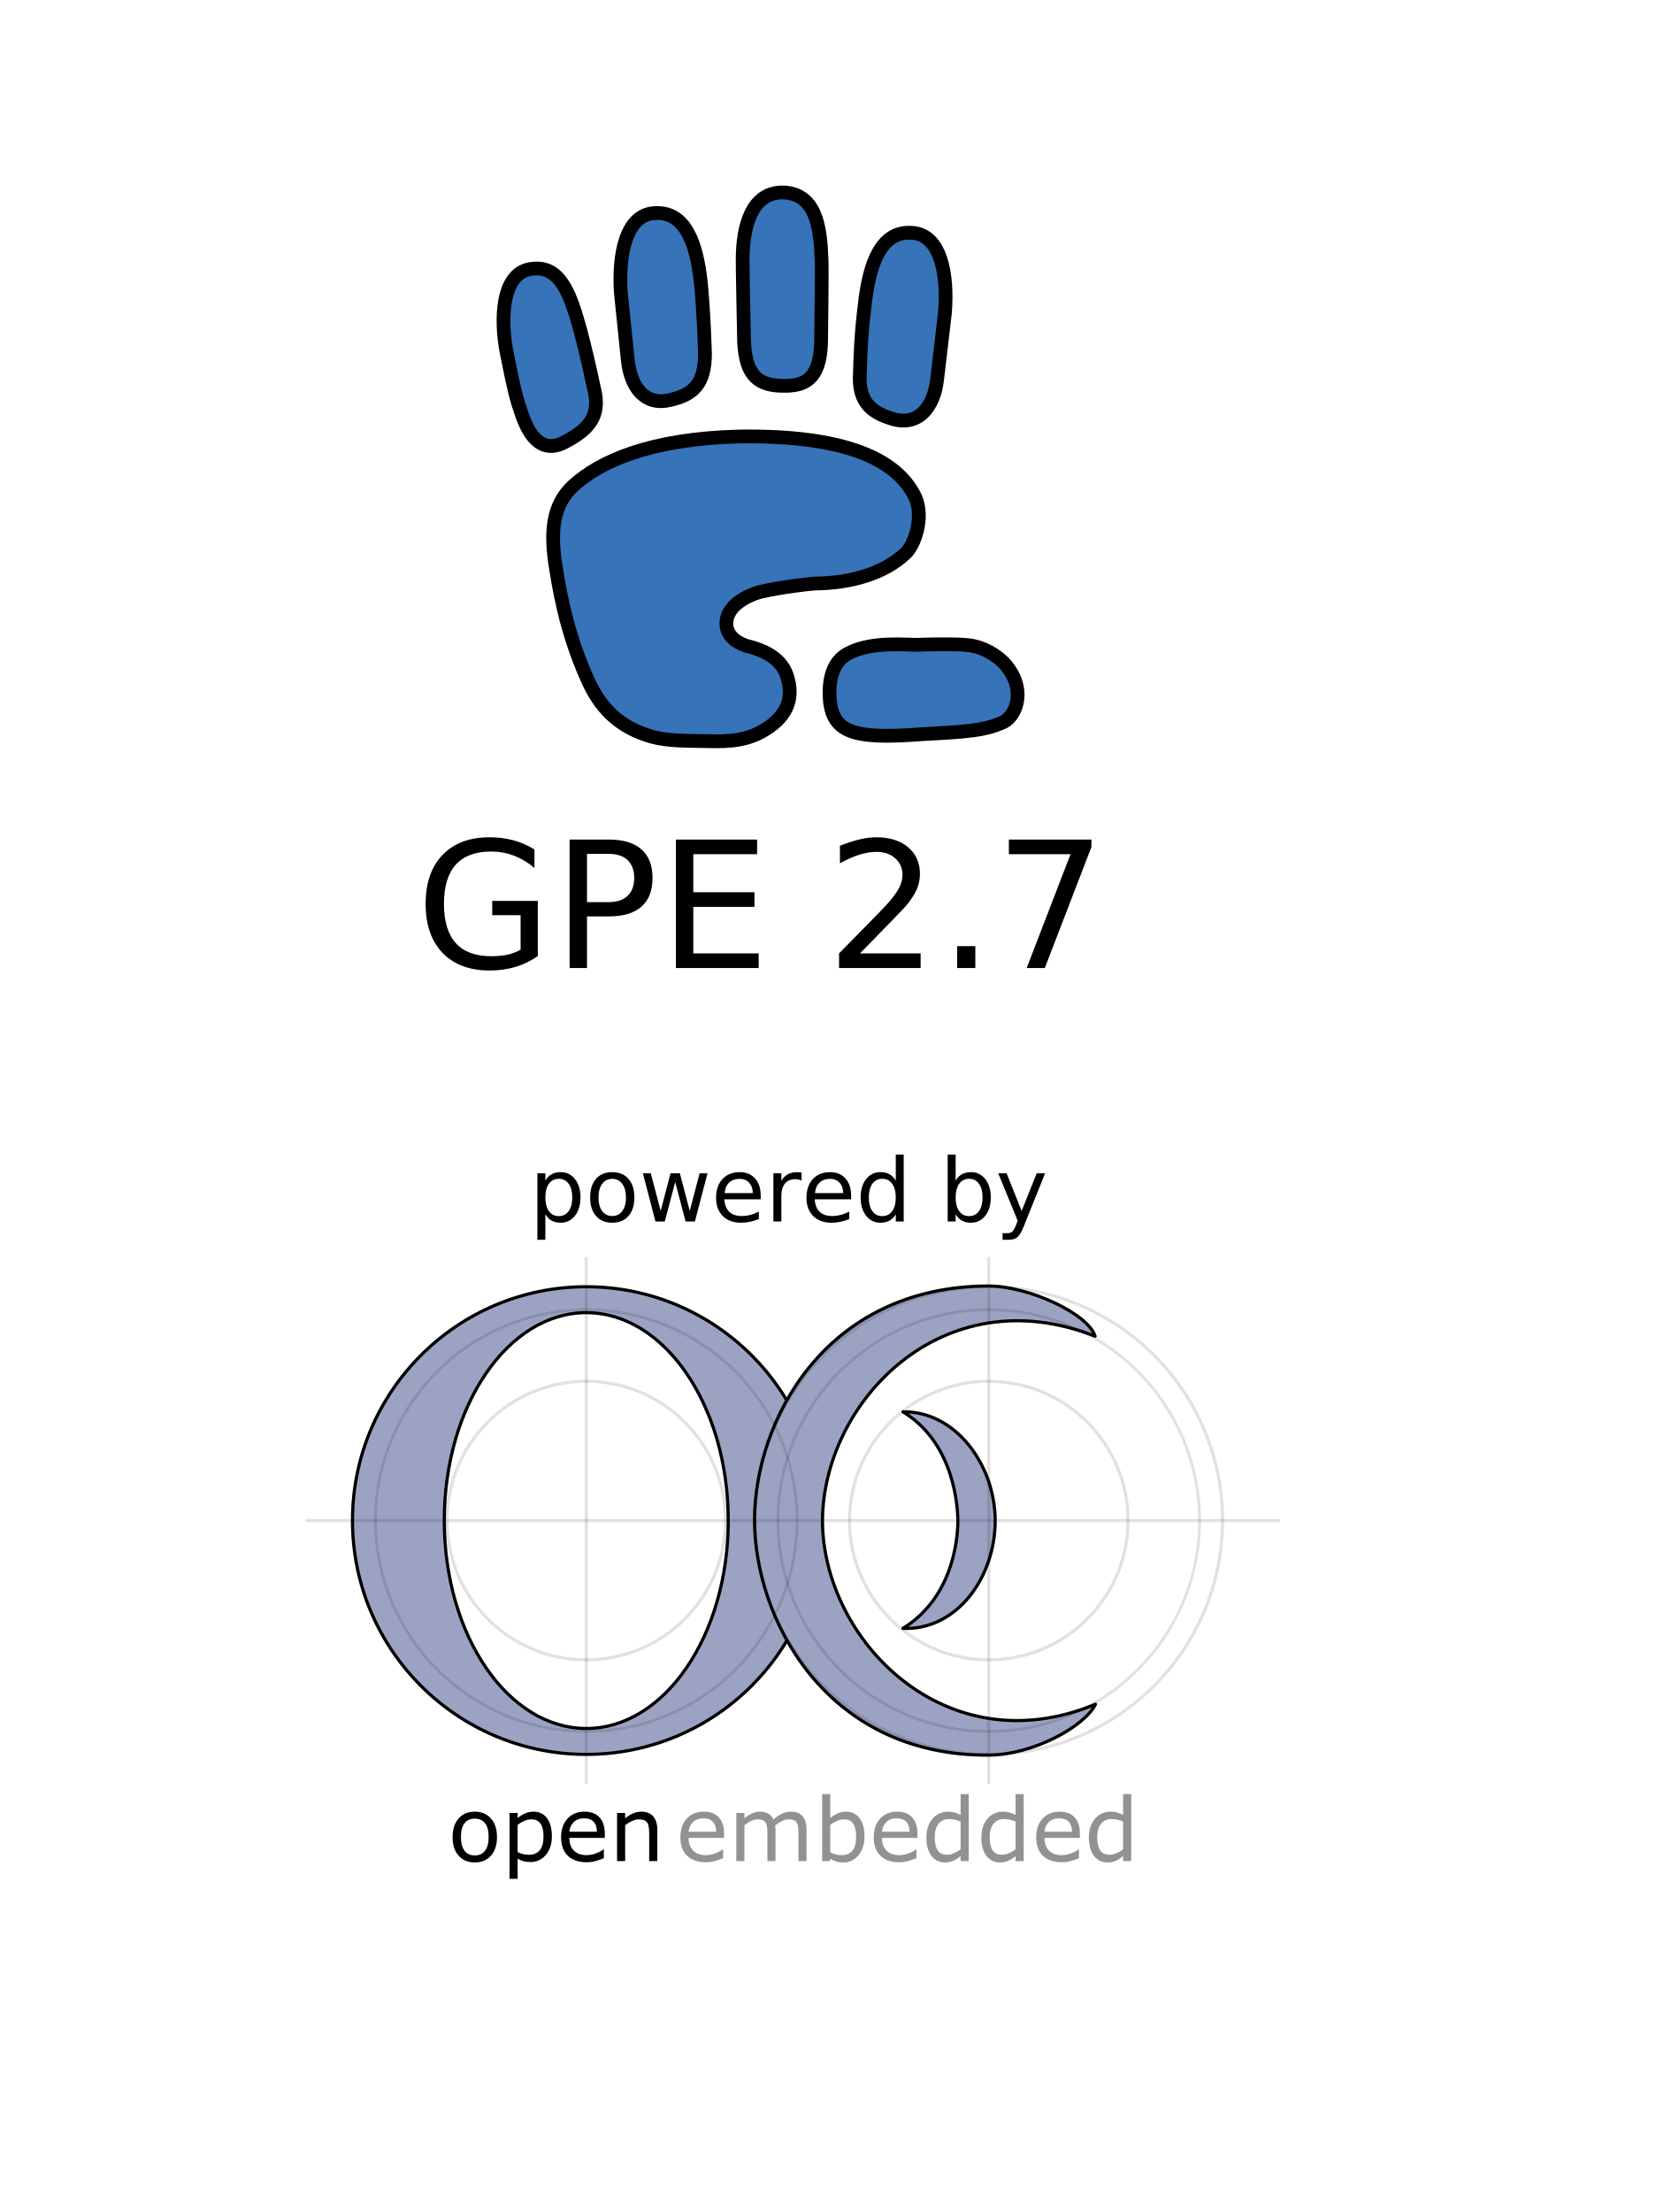
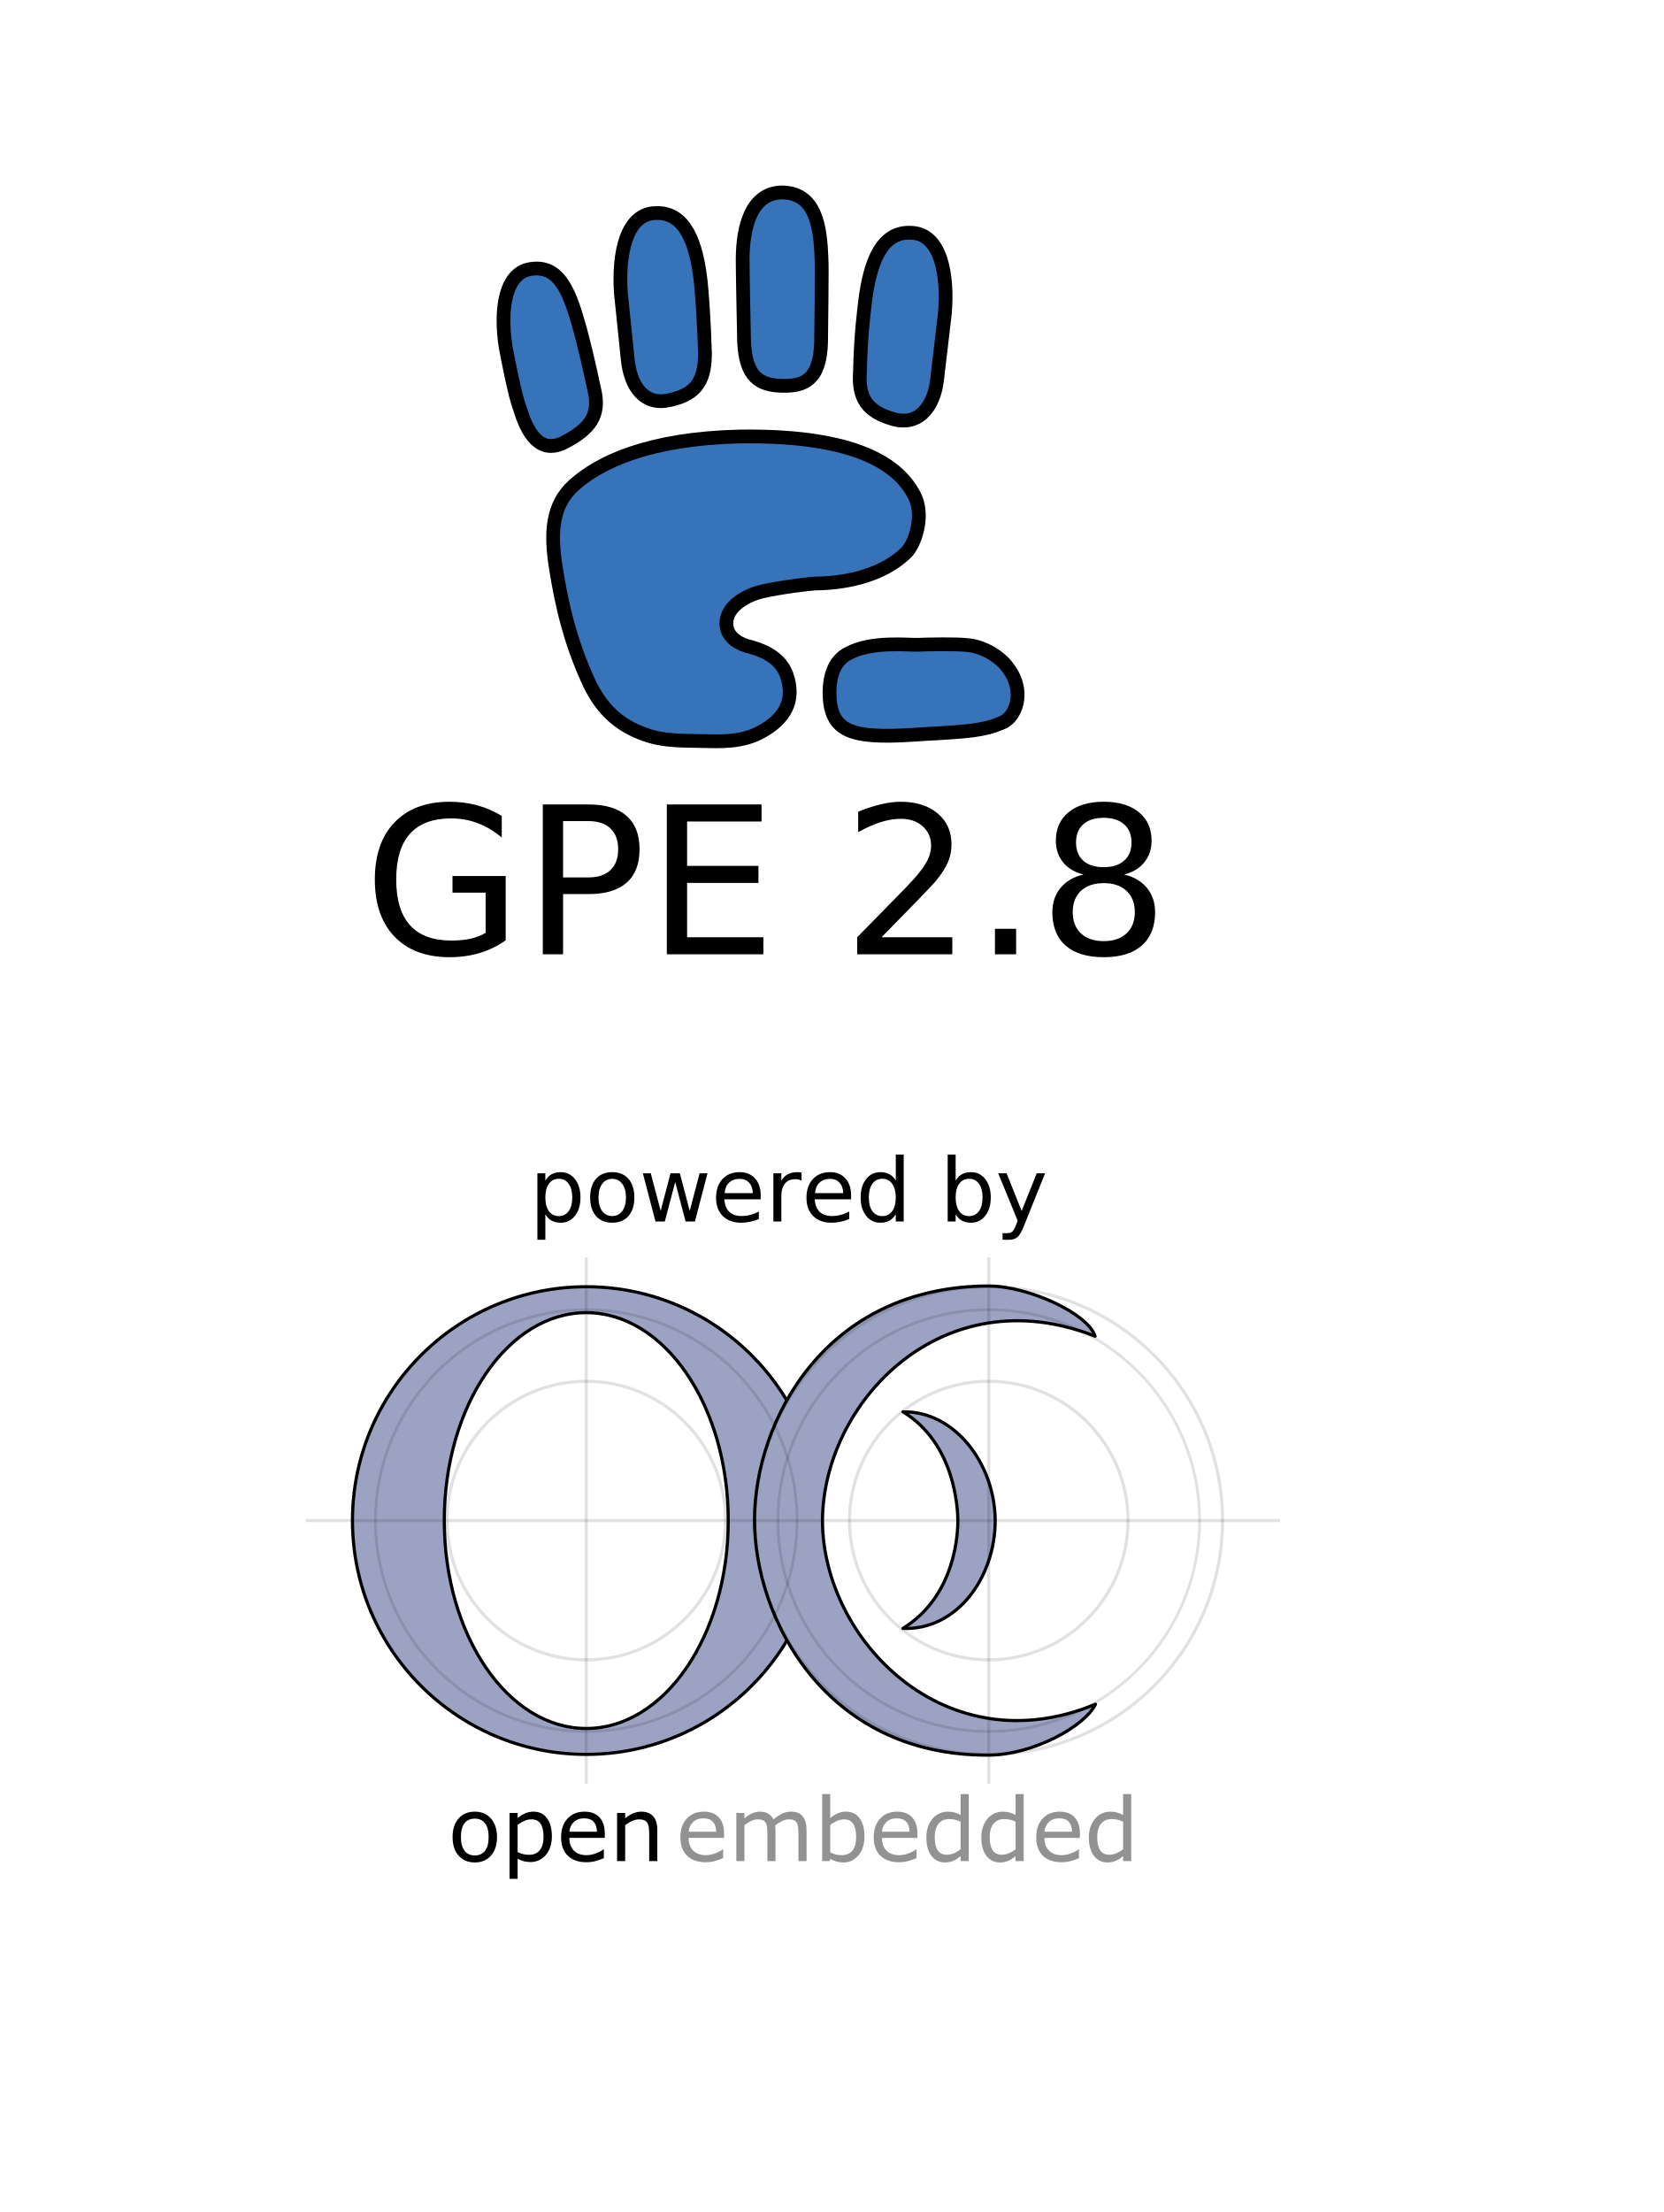
<svg xmlns="http://www.w3.org/2000/svg" id="svg1" width="170pt" height="226pt">
  <defs id="defs3" />
  <path style="fill:#9ca3c2;fill-rule:evenodd;stroke:#000000;stroke-width:0.863;stroke-linecap:round;stroke-linejoin:round;" d="M 150.606,91.743 C 150.606,126.909 122.065,155.45 86.899,155.45 C 51.733,155.45 23.192,126.909 23.192,91.743 C 23.192,56.577 51.733,28.036 86.899,28.036 C 122.065,28.036 150.606,56.577 150.606,91.743 z M 125.591,91.743 C 125.591,123.013 108.257,148.391 86.899,148.391 C 65.541,148.391 48.207,123.013 48.207,91.743 C 48.207,60.474 65.541,35.096 86.899,35.096 C 108.257,35.096 125.591,60.474 125.591,91.743 z " id="path861" transform="matrix(0.5,0,0,0.5,36.4299,161.2702)" />
  <path style="fill:#9ca3c2;fill-rule:evenodd;stroke:#000000;stroke-width:0.863;stroke-linecap:round;stroke-linejoin:round;" d="M 132.751,91.356 C 132.874,64.918 151.728,27.859 196.64,27.835 C 207.455,27.891 223.639,35.347 225.56,41.517 C 183.84,25.117 151.356,59.62 151.265,91.865 C 151.427,124.366 184.868,158.684 225.665,141.784 C 222.828,147.711 208.802,155.593 196.503,155.65 C 151.845,155.859 132.628,118.05 132.751,91.356 z " id="path869" transform="matrix(0.5,0,0,0.5,36.4299,161.2702)" />
  <path style="fill:#9ca3c2;fill-rule:evenodd;stroke:#000000;stroke-width:0.863;stroke-linecap:round;stroke-linejoin:round;" d="M 173.209 62.125 C 187.101 61.829 198.17 76.017 198.335 91.566 C 198.413 107.2 187.913 121.687 173.185 121.126 C 187.796 112.152 188.192 94.485 188.159 91.616 C 188.127 88.661 187.449 70.739 173.209 62.125 z " id="path877" transform="matrix(0.5,0,0,0.5,36.4299,161.2702)" />
  <path transform="matrix(0.214671,0,0,0.214671,-58.23349,25.56978)" style="font-size:56;stroke-width:3pt;font-family:Verdana;" d="M 688.459,1061.92 L 683.318,1061.92 L 683.318,1044.53 C 683.318,1043.126 683.236,1041.813 683.072,1040.592 C 682.908,1039.352 682.607,1038.386 682.17,1037.694 C 681.714,1036.928 681.058,1036.363 680.201,1035.998 C 679.344,1035.616 678.232,1035.424 676.865,1035.424 C 675.461,1035.424 673.994,1035.77 672.463,1036.463 C 670.932,1037.156 669.464,1038.04 668.06,1039.116 L 668.06,1061.92 L 662.92,1061.92 L 662.92,1031.377 L 668.06,1031.377 L 668.06,1034.768 C 669.665,1033.437 671.323,1032.398 673.037,1031.651 C 674.751,1030.903 676.51,1030.53 678.314,1030.53 C 681.614,1030.53 684.129,1031.523 685.861,1033.51 C 687.593,1035.497 688.459,1038.359 688.459,1042.096 L 688.459,1061.92 z M 655.127,1047.182 L 632.623,1047.182 C 632.623,1049.06 632.905,1050.7 633.471,1052.104 C 634.036,1053.489 634.81,1054.629 635.795,1055.522 C 636.743,1056.397 637.864,1057.053 639.158,1057.491 C 640.471,1057.928 641.911,1058.147 643.478,1058.147 C 645.557,1058.147 647.644,1057.737 649.74,1056.916 C 651.855,1056.078 653.359,1055.257 654.252,1054.455 L 654.525,1054.455 L 654.525,1060.061 C 652.793,1060.79 651.025,1061.401 649.221,1061.893 C 647.416,1062.385 645.52,1062.631 643.533,1062.631 C 638.465,1062.631 634.51,1061.264 631.666,1058.53 C 628.822,1055.777 627.4,1051.876 627.4,1046.826 C 627.4,1041.832 628.758,1037.867 631.474,1034.932 C 634.209,1031.997 637.8,1030.53 642.248,1030.53 C 646.368,1030.53 649.54,1031.733 651.764,1034.139 C 654.006,1036.545 655.127,1039.963 655.127,1044.393 L 655.127,1047.182 z M 650.123,1043.244 C 650.105,1040.546 649.421,1038.459 648.072,1036.983 C 646.741,1035.506 644.709,1034.768 641.974,1034.768 C 639.222,1034.768 637.025,1035.579 635.385,1037.201 C 633.762,1038.824 632.842,1040.838 632.623,1043.244 L 650.123,1043.244 z M 621.549,1046.28 C 621.549,1048.759 621.193,1051.028 620.482,1053.088 C 619.771,1055.13 618.769,1056.862 617.474,1058.283 C 616.271,1059.632 614.849,1060.681 613.209,1061.428 C 611.586,1062.157 609.864,1062.522 608.041,1062.522 C 606.455,1062.522 605.015,1062.349 603.721,1062.002 C 602.445,1061.656 601.141,1061.118 599.81,1060.389 L 599.81,1073.186 L 594.67,1073.186 L 594.67,1031.377 L 599.81,1031.377 L 599.81,1034.576 C 601.178,1033.428 602.709,1032.471 604.404,1031.705 C 606.118,1030.921 607.941,1030.53 609.873,1030.53 C 613.555,1030.53 616.417,1031.924 618.459,1034.713 C 620.519,1037.484 621.549,1041.339 621.549,1046.28 z M 616.244,1046.416 C 616.244,1042.734 615.615,1039.981 614.357,1038.158 C 613.099,1036.335 611.167,1035.424 608.56,1035.424 C 607.084,1035.424 605.598,1035.743 604.103,1036.381 C 602.609,1037.019 601.178,1037.858 599.81,1038.897 L 599.81,1056.205 C 601.269,1056.862 602.517,1057.308 603.557,1057.545 C 604.614,1057.782 605.808,1057.901 607.139,1057.901 C 610.001,1057.901 612.234,1056.935 613.838,1055.002 C 615.442,1053.07 616.244,1050.208 616.244,1046.416 z M 586.713,1046.662 C 586.713,1051.639 585.437,1055.567 582.885,1058.447 C 580.333,1061.328 576.915,1062.768 572.631,1062.768 C 568.31,1062.768 564.874,1061.328 562.322,1058.447 C 559.788,1055.567 558.521,1051.639 558.521,1046.662 C 558.521,1041.686 559.788,1037.757 562.322,1034.877 C 564.874,1031.979 568.31,1030.53 572.631,1030.53 C 576.915,1030.53 580.333,1031.979 582.885,1034.877 C 585.437,1037.757 586.713,1041.686 586.713,1046.662 z M 581.408,1046.662 C 581.408,1042.707 580.633,1039.772 579.084,1037.858 C 577.534,1035.925 575.383,1034.959 572.631,1034.959 C 569.842,1034.959 567.672,1035.925 566.123,1037.858 C 564.592,1039.772 563.826,1042.707 563.826,1046.662 C 563.826,1050.491 564.601,1053.398 566.15,1055.385 C 567.7,1057.354 569.86,1058.338 572.631,1058.338 C 575.365,1058.338 577.507,1057.363 579.057,1055.412 C 580.624,1053.444 581.408,1050.527 581.408,1046.662 z " id="path1883" />
  <path transform="matrix(0.214671,0,0,0.214671,-59.40027,25.56978)" style="font-size:56;fill:#929292;stroke-width:3pt;font-family:Verdana;" d="M 994.687,1061.92 L 989.546,1061.92 L 989.546,1058.721 C 988.069,1059.997 986.529,1060.991 984.925,1061.701 C 983.321,1062.412 981.58,1062.768 979.702,1062.768 C 976.056,1062.768 973.158,1061.364 971.007,1058.557 C 968.874,1055.75 967.808,1051.858 967.808,1046.881 C 967.808,1044.293 968.172,1041.987 968.901,1039.963 C 969.649,1037.94 970.651,1036.217 971.909,1034.795 C 973.149,1033.41 974.589,1032.352 976.23,1031.623 C 977.888,1030.894 979.602,1030.53 981.37,1030.53 C 982.974,1030.53 984.396,1030.703 985.636,1031.049 C 986.875,1031.377 988.179,1031.897 989.546,1032.608 L 989.546,1019.373 L 994.687,1019.373 L 994.687,1061.92 z M 989.546,1054.401 L 989.546,1036.873 C 988.161,1036.254 986.921,1035.825 985.827,1035.588 C 984.733,1035.351 983.539,1035.233 982.245,1035.233 C 979.365,1035.233 977.123,1036.235 975.519,1038.241 C 973.914,1040.246 973.112,1043.089 973.112,1046.772 C 973.112,1050.399 973.732,1053.161 974.972,1055.057 C 976.211,1056.935 978.198,1057.873 980.933,1057.873 C 982.391,1057.873 983.868,1057.554 985.362,1056.916 C 986.857,1056.26 988.252,1055.421 989.546,1054.401 z M 962.12,1047.182 L 939.616,1047.182 C 939.616,1049.06 939.899,1050.7 940.464,1052.104 C 941.029,1053.489 941.804,1054.629 942.788,1055.522 C 943.736,1056.397 944.857,1057.053 946.151,1057.491 C 947.464,1057.928 948.904,1058.147 950.472,1058.147 C 952.55,1058.147 954.637,1057.737 956.733,1056.916 C 958.848,1056.078 960.352,1055.257 961.245,1054.455 L 961.519,1054.455 L 961.519,1060.061 C 959.787,1060.79 958.019,1061.401 956.214,1061.893 C 954.409,1062.385 952.513,1062.631 950.526,1062.631 C 945.459,1062.631 941.503,1061.264 938.659,1058.53 C 935.815,1055.777 934.394,1051.876 934.394,1046.826 C 934.394,1041.832 935.752,1037.867 938.468,1034.932 C 941.202,1031.997 944.793,1030.53 949.241,1030.53 C 953.361,1030.53 956.533,1031.733 958.757,1034.139 C 960.999,1036.545 962.12,1039.963 962.12,1044.393 L 962.12,1047.182 z M 957.116,1043.244 C 957.098,1040.546 956.414,1038.459 955.065,1036.983 C 953.735,1035.506 951.702,1034.768 948.968,1034.768 C 946.215,1034.768 944.019,1035.579 942.378,1037.201 C 940.756,1038.824 939.835,1040.838 939.616,1043.244 L 957.116,1043.244 z M 926.437,1061.92 L 921.296,1061.92 L 921.296,1058.721 C 919.819,1059.997 918.279,1060.991 916.675,1061.701 C 915.071,1062.412 913.33,1062.768 911.452,1062.768 C 907.806,1062.768 904.908,1061.364 902.757,1058.557 C 900.624,1055.75 899.558,1051.858 899.558,1046.881 C 899.558,1044.293 899.922,1041.987 900.651,1039.963 C 901.399,1037.94 902.401,1036.217 903.659,1034.795 C 904.899,1033.41 906.339,1032.352 907.98,1031.623 C 909.638,1030.894 911.352,1030.53 913.12,1030.53 C 914.724,1030.53 916.146,1030.703 917.386,1031.049 C 918.625,1031.377 919.929,1031.897 921.296,1032.608 L 921.296,1019.373 L 926.437,1019.373 L 926.437,1061.92 z M 921.296,1054.401 L 921.296,1036.873 C 919.911,1036.254 918.671,1035.825 917.577,1035.588 C 916.483,1035.351 915.289,1035.233 913.995,1035.233 C 911.115,1035.233 908.873,1036.235 907.269,1038.241 C 905.664,1040.246 904.862,1043.089 904.862,1046.772 C 904.862,1050.399 905.482,1053.161 906.722,1055.057 C 907.961,1056.935 909.948,1057.873 912.683,1057.873 C 914.141,1057.873 915.618,1057.554 917.112,1056.916 C 918.607,1056.26 920.002,1055.421 921.296,1054.401 z M 891.546,1061.92 L 886.405,1061.92 L 886.405,1058.721 C 884.929,1059.997 883.388,1060.991 881.784,1061.701 C 880.18,1062.412 878.439,1062.768 876.562,1062.768 C 872.916,1062.768 870.017,1061.364 867.866,1058.557 C 865.733,1055.75 864.667,1051.858 864.667,1046.881 C 864.667,1044.293 865.032,1041.987 865.761,1039.963 C 866.508,1037.94 867.511,1036.217 868.769,1034.795 C 870.008,1033.41 871.448,1032.352 873.089,1031.623 C 874.748,1030.894 876.461,1030.53 878.23,1030.53 C 879.834,1030.53 881.256,1030.703 882.495,1031.049 C 883.735,1031.377 885.038,1031.897 886.405,1032.608 L 886.405,1019.373 L 891.546,1019.373 L 891.546,1061.92 z M 886.405,1054.401 L 886.405,1036.873 C 885.02,1036.254 883.78,1035.825 882.687,1035.588 C 881.593,1035.351 880.399,1035.233 879.105,1035.233 C 876.224,1035.233 873.982,1036.235 872.378,1038.241 C 870.774,1040.246 869.972,1043.089 869.972,1046.772 C 869.972,1050.399 870.592,1053.161 871.831,1055.057 C 873.071,1056.935 875.058,1057.873 877.792,1057.873 C 879.25,1057.873 880.727,1057.554 882.222,1056.916 C 883.717,1056.26 885.111,1055.421 886.405,1054.401 z M 858.98,1047.182 L 836.476,1047.182 C 836.476,1049.06 836.758,1050.7 837.323,1052.104 C 837.888,1053.489 838.663,1054.629 839.648,1055.522 C 840.595,1056.397 841.717,1057.053 843.011,1057.491 C 844.323,1057.928 845.763,1058.147 847.331,1058.147 C 849.409,1058.147 851.496,1057.737 853.593,1056.916 C 855.707,1056.078 857.211,1055.257 858.105,1054.455 L 858.378,1054.455 L 858.378,1060.061 C 856.646,1060.79 854.878,1061.401 853.073,1061.893 C 851.269,1062.385 849.373,1062.631 847.386,1062.631 C 842.318,1062.631 838.362,1061.264 835.519,1058.53 C 832.675,1055.777 831.253,1051.876 831.253,1046.826 C 831.253,1041.832 832.611,1037.867 835.327,1034.932 C 838.062,1031.997 841.653,1030.53 846.101,1030.53 C 850.22,1030.53 853.392,1031.733 855.616,1034.139 C 857.858,1036.545 858.98,1039.963 858.98,1044.393 L 858.98,1047.182 z M 853.976,1043.244 C 853.957,1040.546 853.274,1038.459 851.925,1036.983 C 850.594,1035.506 848.562,1034.768 845.827,1034.768 C 843.075,1034.768 840.878,1035.579 839.237,1037.201 C 837.615,1038.824 836.694,1040.838 836.476,1043.244 L 853.976,1043.244 z M 825.401,1046.416 C 825.401,1048.968 825.037,1051.265 824.308,1053.307 C 823.597,1055.349 822.631,1057.062 821.409,1058.447 C 820.115,1059.888 818.693,1060.972 817.144,1061.701 C 815.594,1062.412 813.89,1062.768 812.03,1062.768 C 810.299,1062.768 808.786,1062.558 807.491,1062.139 C 806.197,1061.738 804.921,1061.191 803.663,1060.498 L 803.335,1061.92 L 798.523,1061.92 L 798.523,1019.373 L 803.663,1019.373 L 803.663,1034.576 C 805.103,1033.391 806.635,1032.425 808.257,1031.678 C 809.879,1030.912 811.702,1030.53 813.726,1030.53 C 817.335,1030.53 820.179,1031.915 822.257,1034.686 C 824.353,1037.457 825.401,1041.367 825.401,1046.416 z M 820.097,1046.553 C 820.097,1042.907 819.495,1040.145 818.292,1038.268 C 817.089,1036.372 815.148,1035.424 812.468,1035.424 C 810.973,1035.424 809.46,1035.752 807.929,1036.408 C 806.398,1037.046 804.976,1037.876 803.663,1038.897 L 803.663,1056.397 C 805.121,1057.053 806.37,1057.509 807.409,1057.764 C 808.467,1058.019 809.661,1058.147 810.991,1058.147 C 813.835,1058.147 816.059,1057.217 817.663,1055.358 C 819.286,1053.48 820.097,1050.545 820.097,1046.553 z M 788.624,1061.92 L 783.483,1061.92 L 783.483,1044.53 C 783.483,1043.217 783.42,1041.95 783.292,1040.729 C 783.183,1039.507 782.937,1038.532 782.554,1037.803 C 782.135,1037.019 781.533,1036.427 780.749,1036.026 C 779.965,1035.625 778.835,1035.424 777.358,1035.424 C 775.918,1035.424 774.478,1035.789 773.038,1036.518 C 771.598,1037.229 770.158,1038.14 768.718,1039.252 C 768.773,1039.671 768.818,1040.164 768.855,1040.729 C 768.891,1041.276 768.909,1041.822 768.909,1042.369 L 768.909,1061.92 L 763.769,1061.92 L 763.769,1044.53 C 763.769,1043.181 763.705,1041.905 763.577,1040.701 C 763.468,1039.48 763.222,1038.505 762.839,1037.776 C 762.42,1036.992 761.818,1036.408 761.034,1036.026 C 760.25,1035.625 759.12,1035.424 757.644,1035.424 C 756.24,1035.424 754.827,1035.77 753.405,1036.463 C 752.002,1037.156 750.598,1038.04 749.194,1039.116 L 749.194,1061.92 L 744.054,1061.92 L 744.054,1031.377 L 749.194,1031.377 L 749.194,1034.768 C 750.799,1033.437 752.394,1032.398 753.98,1031.651 C 755.584,1030.903 757.288,1030.53 759.093,1030.53 C 761.171,1030.53 762.93,1030.967 764.37,1031.842 C 765.829,1032.717 766.913,1033.929 767.624,1035.479 C 769.702,1033.729 771.598,1032.471 773.312,1031.705 C 775.025,1030.921 776.857,1030.53 778.808,1030.53 C 782.162,1030.53 784.632,1031.55 786.218,1033.592 C 787.822,1035.616 788.624,1038.45 788.624,1042.096 L 788.624,1061.92 z M 736.261,1047.182 L 713.757,1047.182 C 713.757,1049.06 714.039,1050.7 714.605,1052.104 C 715.17,1053.489 715.944,1054.629 716.929,1055.522 C 717.877,1056.397 718.998,1057.053 720.292,1057.491 C 721.605,1057.928 723.045,1058.147 724.612,1058.147 C 726.69,1058.147 728.778,1057.737 730.874,1056.916 C 732.989,1056.078 734.493,1055.257 735.386,1054.455 L 735.659,1054.455 L 735.659,1060.061 C 733.927,1060.79 732.159,1061.401 730.355,1061.893 C 728.55,1062.385 726.654,1062.631 724.667,1062.631 C 719.599,1062.631 715.644,1061.264 712.8,1058.53 C 709.956,1055.777 708.534,1051.876 708.534,1046.826 C 708.534,1041.832 709.892,1037.867 712.608,1034.932 C 715.343,1031.997 718.934,1030.53 723.382,1030.53 C 727.502,1030.53 730.674,1031.733 732.898,1034.139 C 735.14,1036.545 736.261,1039.963 736.261,1044.393 L 736.261,1047.182 z M 731.257,1043.244 C 731.239,1040.546 730.555,1038.459 729.206,1036.983 C 727.875,1035.506 725.843,1034.768 723.108,1034.768 C 720.356,1034.768 718.159,1035.579 716.519,1037.201 C 714.896,1038.824 713.976,1040.838 713.757,1043.244 L 731.257,1043.244 z " id="path1884" />
  <g id="g945" style="stroke:#000000;stroke-opacity:0.12;" transform="matrix(0.5,0,0,0.5,36.4299,161.2702)">
    <path style="fill:none;fill-opacity:0.75;fill-rule:evenodd;stroke:#000000;stroke-width:1.25;stroke-opacity:0.12;" d="M 210.101,527.64 L 600.376,527.64" id="path840" transform="matrix(0.680271,0,0,0.680271,-132.4632,-267.1952)" />
    <path style="fill:none;fill-rule:evenodd;stroke:#000000;stroke-width:1.25;stroke-linejoin:round;stroke-opacity:0.12;" d="M 577.344,527.64 C 577.344,579.335 535.389,621.289 483.694,621.289 C 432,621.289 390.045,579.335 390.045,527.64 C 390.045,475.946 432,433.991 483.694,433.991 C 535.389,433.991 577.344,475.946 577.344,527.64 z " id="path849" transform="matrix(0.680271,0,0,0.680271,-132.4632,-267.1952)" />
    <path style="fill:none;fill-rule:evenodd;stroke:#000000;stroke-width:1.25;stroke-linejoin:round;stroke-opacity:0.12;" d="M 378.243,527.64 C 378.243,558.431 353.254,583.42 322.463,583.42 C 291.672,583.42 266.683,558.431 266.683,527.64 C 266.683,496.849 291.672,471.86 322.463,471.86 C 353.254,471.86 378.243,496.849 378.243,527.64 z " id="path839" transform="matrix(0.680271,0,0,0.680271,-132.4632,-267.1952)" />
    <path style="fill:none;fill-opacity:0.75;fill-rule:evenodd;stroke:#000000;stroke-width:1.25;stroke-linejoin:round;stroke-opacity:0.12;" d="M 322.463,422.212 L 322.463,633.069" id="path841" transform="matrix(0.680271,0,0,0.680271,-132.4632,-267.1952)" />
    <path style="fill:none;fill-rule:evenodd;stroke:#000000;stroke-width:1.25;stroke-linejoin:round;stroke-opacity:0.12;" d="M 539.475,527.64 C 539.475,558.431 514.485,583.42 483.694,583.42 C 452.904,583.42 427.914,558.431 427.914,527.64 C 427.914,496.849 452.904,471.86 483.694,471.86 C 514.485,471.86 539.475,496.849 539.475,527.64 z " id="path850" transform="matrix(0.680271,0,0,0.680271,-132.4632,-267.1952)" />
    <path style="fill:none;fill-opacity:0.75;fill-rule:evenodd;stroke:#000000;stroke-width:1.25;stroke-linejoin:round;stroke-opacity:0.12;" d="M 483.694,422.212 L 483.694,633.069" id="path851" transform="matrix(0.680271,0,0,0.680271,-132.4632,-267.1952)" />
    <path style="fill:none;fill-rule:evenodd;stroke:#000000;stroke-width:0.767;stroke-linejoin:round;stroke-opacity:0.12;" d="M 144.35,91.743 C 144.35,123.456 118.612,149.194 86.899,149.194 C 55.186,149.194 29.448,123.456 29.448,91.743 C 29.448,60.03 55.186,34.293 86.899,34.293 C 118.612,34.293 144.35,60.03 144.35,91.743 z " id="path943" />
    <path style="fill:none;fill-rule:evenodd;stroke:#000000;stroke-width:0.767;stroke-linejoin:round;stroke-opacity:0.12;" d="M 254.031,91.743 C 254.031,123.456 228.293,149.194 196.58,149.194 C 164.867,149.194 139.13,123.456 139.13,91.743 C 139.13,60.03 164.867,34.292 196.58,34.292 C 228.293,34.292 254.031,60.03 254.031,91.743 z " id="path944" />
  </g>
  <path transform="translate(-96.25,95)" style="font-size:12;stroke-width:1pt;font-family:Bitstream Vera Sans;" d="M 235.763,72.007 C 235.458,72.789 235.161,73.298 234.872,73.537 C 234.583,73.775 234.196,73.894 233.712,73.894 L 232.851,73.894 L 232.851,72.992 L 233.483,72.992 C 233.78,72.992 234.011,72.921 234.175,72.781 C 234.339,72.64 234.52,72.308 234.72,71.785 L 234.913,71.293 L 232.259,64.836 L 233.401,64.836 L 235.452,69.968 L 237.503,64.836 L 238.645,64.836 L 235.763,72.007 z M 230.126,68.123 C 230.126,67.33 229.962,66.709 229.634,66.259 C 229.309,65.806 228.862,65.58 228.292,65.58 C 227.722,65.58 227.272,65.806 226.944,66.259 C 226.62,66.709 226.458,67.33 226.458,68.123 C 226.458,68.916 226.62,69.539 226.944,69.992 C 227.272,70.441 227.722,70.666 228.292,70.666 C 228.862,70.666 229.309,70.441 229.634,69.992 C 229.962,69.539 230.126,68.916 230.126,68.123 z M 226.458,65.832 C 226.684,65.441 226.97,65.152 227.313,64.964 C 227.661,64.773 228.075,64.677 228.556,64.677 C 229.352,64.677 229.999,64.994 230.495,65.627 C 230.995,66.259 231.245,67.091 231.245,68.123 C 231.245,69.154 230.995,69.986 230.495,70.619 C 229.999,71.252 229.352,71.568 228.556,71.568 C 228.075,71.568 227.661,71.474 227.313,71.287 C 226.97,71.095 226.684,70.804 226.458,70.414 L 226.458,71.398 L 225.374,71.398 L 225.374,62.281 L 226.458,62.281 L 226.458,65.832 z M 218.302,65.832 L 218.302,62.281 L 219.38,62.281 L 219.38,71.398 L 218.302,71.398 L 218.302,70.414 C 218.075,70.804 217.788,71.095 217.44,71.287 C 217.097,71.474 216.683,71.568 216.198,71.568 C 215.405,71.568 214.759,71.252 214.259,70.619 C 213.763,69.986 213.515,69.154 213.515,68.123 C 213.515,67.091 213.763,66.259 214.259,65.627 C 214.759,64.994 215.405,64.677 216.198,64.677 C 216.683,64.677 217.097,64.773 217.44,64.964 C 217.788,65.152 218.075,65.441 218.302,65.832 z M 214.628,68.123 C 214.628,68.916 214.79,69.539 215.114,69.992 C 215.442,70.441 215.892,70.666 216.462,70.666 C 217.032,70.666 217.481,70.441 217.809,69.992 C 218.138,69.539 218.302,68.916 218.302,68.123 C 218.302,67.33 218.138,66.709 217.809,66.259 C 217.481,65.806 217.032,65.58 216.462,65.58 C 215.892,65.58 215.442,65.806 215.114,66.259 C 214.79,66.709 214.628,67.33 214.628,68.123 z M 212.214,67.847 L 212.214,68.375 L 207.257,68.375 C 207.304,69.117 207.526,69.683 207.925,70.074 C 208.327,70.461 208.886,70.654 209.601,70.654 C 210.015,70.654 210.415,70.603 210.802,70.502 C 211.192,70.4 211.579,70.248 211.962,70.045 L 211.962,71.064 C 211.575,71.228 211.179,71.353 210.772,71.439 C 210.366,71.525 209.954,71.568 209.536,71.568 C 208.489,71.568 207.659,71.263 207.046,70.654 C 206.436,70.045 206.132,69.22 206.132,68.181 C 206.132,67.107 206.421,66.255 206.999,65.627 C 207.581,64.994 208.364,64.677 209.349,64.677 C 210.231,64.677 210.929,64.962 211.44,65.533 C 211.956,66.099 212.214,66.871 212.214,67.847 z M 211.136,67.531 C 211.128,66.941 210.962,66.47 210.638,66.119 C 210.317,65.767 209.892,65.591 209.36,65.591 C 208.759,65.591 208.276,65.761 207.913,66.101 C 207.554,66.441 207.347,66.92 207.292,67.537 L 211.136,67.531 z M 205.47,65.843 C 205.349,65.773 205.216,65.722 205.071,65.691 C 204.931,65.656 204.774,65.638 204.602,65.638 C 203.993,65.638 203.524,65.837 203.196,66.236 C 202.872,66.63 202.71,67.199 202.71,67.941 L 202.71,71.398 L 201.626,71.398 L 201.626,64.836 L 202.71,64.836 L 202.71,65.855 C 202.936,65.457 203.231,65.162 203.595,64.97 C 203.958,64.775 204.399,64.677 204.919,64.677 C 204.993,64.677 205.075,64.683 205.165,64.695 C 205.255,64.703 205.354,64.716 205.464,64.736 L 205.47,65.843 z M 199.897,67.847 L 199.897,68.375 L 194.94,68.375 C 194.987,69.117 195.21,69.683 195.608,70.074 C 196.011,70.461 196.569,70.654 197.284,70.654 C 197.698,70.654 198.099,70.603 198.485,70.502 C 198.876,70.4 199.263,70.248 199.645,70.045 L 199.645,71.064 C 199.259,71.228 198.862,71.353 198.456,71.439 C 198.05,71.525 197.638,71.568 197.22,71.568 C 196.173,71.568 195.343,71.263 194.729,70.654 C 194.12,70.045 193.815,69.22 193.815,68.181 C 193.815,67.107 194.104,66.255 194.683,65.627 C 195.265,64.994 196.048,64.677 197.032,64.677 C 197.915,64.677 198.612,64.962 199.124,65.533 C 199.64,66.099 199.897,66.871 199.897,67.847 z M 198.819,67.531 C 198.811,66.941 198.645,66.47 198.321,66.119 C 198.001,65.767 197.575,65.591 197.044,65.591 C 196.442,65.591 195.96,65.761 195.597,66.101 C 195.237,66.441 195.03,66.92 194.976,67.537 L 198.819,67.531 z M 183.843,64.836 L 184.921,64.836 L 186.268,69.957 L 187.61,64.836 L 188.882,64.836 L 190.229,69.957 L 191.571,64.836 L 192.649,64.836 L 190.933,71.398 L 189.661,71.398 L 188.249,66.019 L 186.831,71.398 L 185.559,71.398 L 183.843,64.836 z M 179.671,65.591 C 179.093,65.591 178.636,65.818 178.3,66.271 C 177.964,66.72 177.796,67.337 177.796,68.123 C 177.796,68.908 177.962,69.527 178.294,69.98 C 178.63,70.429 179.089,70.654 179.671,70.654 C 180.245,70.654 180.7,70.427 181.036,69.974 C 181.372,69.521 181.54,68.904 181.54,68.123 C 181.54,67.345 181.372,66.73 181.036,66.277 C 180.7,65.82 180.245,65.591 179.671,65.591 z M 179.671,64.677 C 180.608,64.677 181.345,64.982 181.88,65.591 C 182.415,66.201 182.683,67.045 182.683,68.123 C 182.683,69.197 182.415,70.041 181.88,70.654 C 181.345,71.263 180.608,71.568 179.671,71.568 C 178.729,71.568 177.991,71.263 177.456,70.654 C 176.925,70.041 176.659,69.197 176.659,68.123 C 176.659,67.045 176.925,66.201 177.456,65.591 C 177.991,64.982 178.729,64.677 179.671,64.677 z M 170.554,70.414 L 170.554,73.894 L 169.47,73.894 L 169.47,64.836 L 170.554,64.836 L 170.554,65.832 C 170.78,65.441 171.065,65.152 171.409,64.964 C 171.757,64.773 172.171,64.677 172.651,64.677 C 173.448,64.677 174.095,64.994 174.591,65.627 C 175.091,66.259 175.341,67.091 175.341,68.123 C 175.341,69.154 175.091,69.986 174.591,70.619 C 174.095,71.252 173.448,71.568 172.651,71.568 C 172.171,71.568 171.757,71.474 171.409,71.287 C 171.065,71.095 170.78,70.804 170.554,70.414 z M 174.222,68.123 C 174.222,67.33 174.058,66.709 173.729,66.259 C 173.405,65.806 172.958,65.58 172.388,65.58 C 171.817,65.58 171.368,65.806 171.04,66.259 C 170.716,66.709 170.554,67.33 170.554,68.123 C 170.554,68.916 170.716,69.539 171.04,69.992 C 171.368,70.441 171.817,70.666 172.388,70.666 C 172.958,70.666 173.405,70.441 173.729,69.992 C 174.058,69.539 174.222,68.916 174.222,68.123 z " id="path1872" />
  <g id="g625" transform="matrix(0.375,0,0,0.375,40.3095,-168.7016)" style="">
    <path style="font-size:12;fill:#3673b9;fill-rule:evenodd;stroke:#000000;stroke-width:5;stroke-linecap:round;stroke-linejoin:round;" d="M 94.024 653.144 C 92.915 643.848 92.793 633.53 100.937 626.205 C 110.403 617.654 128.339 609.24 161.179 608.437 C 198.937 607.895 218.386 616.406 225.076 630.58 C 228.365 637.914 224.721 648.089 221.448 650.927 C 213.78 658.207 201.683 661.711 188.673 661.848 C 186.641 661.928 175.967 663.211 169.531 664.713 C 164.673 665.763 155.85 669.834 156.459 677.063 C 156.844 681.447 161.193 684.034 165.183 684.871 C 170.445 686.339 176.027 688.99 178.258 694.859 C 181.546 704.105 177.959 710.957 168.8 715.903 C 161.709 719.634 154.415 719.213 147.278 719.071 C 140.141 718.929 133.162 719.066 126.7 716.626 C 117.33 713.315 110.463 707.247 105.645 695.933 C 97.881 678.555 95.434 662.383 94.024 653.144 z " id="path616" />
    <path style="font-size:12;fill:#3673b9;fill-rule:evenodd;stroke:#000000;stroke-width:5;stroke-linecap:round;stroke-linejoin:round;" d="M 194.062 704.69 C 193.14 694.185 196.652 689.208 200.953 687.124 C 209.472 682.649 222.59 684.248 225.987 684.099 C 229.385 683.951 240.209 683.735 243.865 684.205 C 249.754 684.601 256.049 688.543 258.82 692.571 C 265.332 701.232 261.469 710.7 256.411 712.489 C 249.962 715.244 244.289 715.677 227.774 716.564 C 204.065 718.344 195.456 716.622 194.062 704.69 z " id="path617" />
    <path style="font-size:12;fill:#3673b9;fill-rule:evenodd;stroke:#000000;stroke-width:5;stroke-linecap:round;stroke-linejoin:round;" d="M 223.572 534.437 C 234.346 534.712 236.996 549.599 235.829 563.596 C 235.421 567.174 233.429 584.092 233.002 587.692 C 231.882 597.71 226.094 605.34 215.928 601.764 C 208.095 599.279 204.245 594.862 204.961 585.102 C 205.236 571.731 206.463 562.435 206.901 558.881 C 208.572 545.91 212.509 533.783 223.572 534.437 z " id="path618" />
    <path style="font-size:12;fill:#3673b9;fill-rule:evenodd;stroke:#000000;stroke-width:5;stroke-linecap:round;stroke-linejoin:round;" d="M 190.996 543.844 C 191.248 547.435 190.83 570.43 190.842 574.055 C 190.523 588.357 184.241 590.165 176.737 590.029 C 168.365 589.868 163.49 586.734 162.868 574.191 C 162.796 570.779 162.302 547.265 162.343 543.724 C 162.467 532.535 165.296 520.122 176.461 519.777 C 188.953 519.799 190.569 532.18 190.996 543.844 z " id="path619" />
    <path style="font-size:12;fill:#3673b9;fill-rule:evenodd;stroke:#000000;stroke-width:5;stroke-linecap:round;stroke-linejoin:round;" d="M 130.758 527.278 C 119.981 527.402 117.124 542.25 118.094 556.262 C 118.452 559.846 120.207 576.79 120.584 580.395 C 121.563 590.428 126.706 597.399 135.905 595.198 C 144.244 593.308 148.701 589.506 148.659 578.198 C 148.244 564.831 147.473 555.513 147.086 551.953 C 145.597 538.96 141.829 526.779 130.758 527.278 z " id="path620" />
    <path style="font-size:12;fill:#3673b9;fill-rule:evenodd;stroke:#000000;stroke-width:5;stroke-linecap:round;stroke-linejoin:round;" d="M 85.986 547.512 C 75.81 548.42 74.217 562.557 76.179 575.631 C 76.784 578.964 79.706 594.216 81.362 598.086 C 84.043 607.187 88.786 615.406 97.976 610.333 C 107.283 605.467 110.045 600.467 108.762 592.936 C 106.17 580.739 104.92 575.864 103.257 569.463 C 99.909 557.613 96.41 546.232 85.986 547.512 z " id="path621" />
  </g>
-   <path style="font-size:24px;font-style:normal;font-weight:normal;fill:#000000;fill-opacity:1;stroke:none;stroke-width:1pt;stroke-linecap:butt;stroke-linejoin:miter;stroke-opacity:1;font-family:Bitstream Vera Sans" d="M 70.933,129.372 L 70.933,124.673 L 67.065,124.673 L 67.065,122.728 L 73.276,122.728 L 73.276,130.239 C 72.362,130.888 71.354,131.38 70.253,131.716 C 69.151,132.044 67.976,132.208 66.726,132.208 C 63.991,132.208 61.851,131.411 60.304,129.817 C 58.765,128.216 57.995,125.989 57.995,123.138 C 57.995,120.278 58.765,118.052 60.304,116.458 C 61.851,114.856 63.991,114.056 66.726,114.056 C 67.866,114.056 68.948,114.196 69.972,114.478 C 71.003,114.759 71.952,115.173 72.819,115.72 L 72.819,118.239 C 71.944,117.497 71.015,116.938 70.03,116.563 C 69.046,116.188 68.011,116.001 66.925,116.001 C 64.784,116.001 63.175,116.599 62.097,117.794 C 61.026,118.989 60.491,120.771 60.491,123.138 C 60.491,125.497 61.026,127.274 62.097,128.47 C 63.175,129.665 64.784,130.263 66.925,130.263 C 67.761,130.263 68.507,130.192 69.163,130.052 C 69.819,129.903 70.409,129.677 70.933,129.372 M 79.979,116.317 L 79.979,122.892 L 82.956,122.892 C 84.058,122.892 84.909,122.606 85.511,122.036 C 86.112,121.466 86.413,120.653 86.413,119.599 C 86.413,118.552 86.112,117.743 85.511,117.173 C 84.909,116.603 84.058,116.317 82.956,116.317 L 79.979,116.317 M 77.612,114.372 L 82.956,114.372 C 84.917,114.372 86.397,114.817 87.397,115.708 C 88.405,116.591 88.909,117.888 88.909,119.599 C 88.909,121.325 88.405,122.63 87.397,123.513 C 86.397,124.396 84.917,124.837 82.956,124.837 L 79.979,124.837 L 79.979,131.868 L 77.612,131.868 L 77.612,114.372 M 92.097,114.372 L 103.159,114.372 L 103.159,116.364 L 94.464,116.364 L 94.464,121.544 L 102.796,121.544 L 102.796,123.536 L 94.464,123.536 L 94.464,129.876 L 103.37,129.876 L 103.37,131.868 L 92.097,131.868 L 92.097,114.372 M 117.175,129.876 L 125.437,129.876 L 125.437,131.868 L 114.327,131.868 L 114.327,129.876 C 115.226,128.946 116.448,127.7 117.995,126.138 C 119.55,124.567 120.526,123.556 120.925,123.103 C 121.683,122.251 122.21,121.532 122.507,120.946 C 122.812,120.353 122.964,119.771 122.964,119.2 C 122.964,118.271 122.636,117.513 121.979,116.927 C 121.331,116.341 120.483,116.048 119.437,116.048 C 118.694,116.048 117.909,116.177 117.081,116.435 C 116.261,116.692 115.382,117.083 114.444,117.606 L 114.444,115.216 C 115.397,114.833 116.288,114.544 117.116,114.349 C 117.944,114.153 118.702,114.056 119.39,114.056 C 121.202,114.056 122.647,114.509 123.726,115.415 C 124.804,116.321 125.343,117.532 125.343,119.048 C 125.343,119.767 125.206,120.45 124.933,121.099 C 124.667,121.739 124.179,122.497 123.468,123.372 C 123.272,123.599 122.651,124.255 121.604,125.341 C 120.558,126.419 119.081,127.931 117.175,129.876 M 130.417,128.892 L 132.89,128.892 L 132.89,131.868 L 130.417,131.868 L 130.417,128.892 M 137.46,114.372 L 148.71,114.372 L 148.71,115.38 L 142.358,131.868 L 139.886,131.868 L 145.862,116.364 L 137.46,116.364 L 137.46,114.372" id="text1326" />
+   <path style="font-size:28px;font-style:normal;font-variant:normal;font-weight:normal;font-stretch:normal;text-align:start;line-height:100%;writing-mode:lr-tb;text-anchor:start;fill:#000000;fill-opacity:1;stroke:none;stroke-width:1px;stroke-linecap:butt;stroke-linejoin:miter;stroke-opacity:1;font-family:Bitstream Vera Sans" d="M 66.166,127.088 L 66.166,121.605 L 61.654,121.605 L 61.654,119.336 L 68.9,119.336 L 68.9,128.1 C 67.834,128.856 66.658,129.43 65.373,129.822 C 64.088,130.205 62.716,130.396 61.258,130.396 C 58.068,130.396 55.57,129.467 53.766,127.607 C 51.97,125.739 51.072,123.141 51.072,119.814 C 51.072,116.479 51.97,113.881 53.766,112.021 C 55.57,110.153 58.068,109.219 61.258,109.219 C 62.589,109.219 63.851,109.383 65.045,109.711 C 66.248,110.039 67.355,110.522 68.367,111.16 L 68.367,114.1 C 67.346,113.234 66.262,112.582 65.113,112.145 C 63.965,111.707 62.757,111.488 61.49,111.488 C 58.993,111.488 57.115,112.186 55.857,113.58 C 54.609,114.975 53.984,117.053 53.984,119.814 C 53.984,122.567 54.609,124.641 55.857,126.035 C 57.115,127.43 58.993,128.127 61.49,128.127 C 62.465,128.127 63.336,128.045 64.102,127.881 C 64.867,127.708 65.555,127.443 66.166,127.088 M 76.721,111.857 L 76.721,119.527 L 80.193,119.527 C 81.479,119.527 82.472,119.195 83.174,118.529 C 83.876,117.864 84.227,116.916 84.227,115.686 C 84.227,114.464 83.876,113.521 83.174,112.855 C 82.472,112.19 81.479,111.857 80.193,111.857 L 76.721,111.857 M 73.959,109.588 L 80.193,109.588 C 82.481,109.588 84.208,110.107 85.375,111.146 C 86.551,112.176 87.139,113.689 87.139,115.686 C 87.139,117.7 86.551,119.222 85.375,120.252 C 84.208,121.282 82.481,121.797 80.193,121.797 L 76.721,121.797 L 76.721,130 L 73.959,130 L 73.959,109.588 M 90.857,109.588 L 103.764,109.588 L 103.764,111.912 L 93.619,111.912 L 93.619,117.955 L 103.34,117.955 L 103.34,120.279 L 93.619,120.279 L 93.619,127.676 L 104.01,127.676 L 104.01,130 L 90.857,130 L 90.857,109.588 M 120.115,127.676 L 129.754,127.676 L 129.754,130 L 116.793,130 L 116.793,127.676 C 117.841,126.591 119.268,125.137 121.072,123.314 C 122.886,121.482 124.025,120.302 124.49,119.773 C 125.374,118.78 125.99,117.941 126.336,117.258 C 126.691,116.565 126.869,115.886 126.869,115.221 C 126.869,114.136 126.486,113.252 125.721,112.568 C 124.964,111.885 123.975,111.543 122.754,111.543 C 121.888,111.543 120.972,111.693 120.006,111.994 C 119.049,112.295 118.023,112.751 116.93,113.361 L 116.93,110.572 C 118.042,110.126 119.081,109.788 120.047,109.561 C 121.013,109.333 121.897,109.219 122.699,109.219 C 124.814,109.219 126.5,109.747 127.758,110.805 C 129.016,111.862 129.645,113.275 129.645,115.043 C 129.645,115.882 129.485,116.679 129.166,117.436 C 128.856,118.183 128.286,119.067 127.457,120.088 C 127.229,120.352 126.505,121.118 125.283,122.385 C 124.062,123.643 122.339,125.406 120.115,127.676 M 135.564,126.527 L 138.449,126.527 L 138.449,130 L 135.564,130 L 135.564,126.527 M 150.385,120.307 C 149.072,120.307 148.038,120.658 147.281,121.359 C 146.534,122.061 146.16,123.027 146.16,124.258 C 146.16,125.488 146.534,126.454 147.281,127.156 C 148.038,127.858 149.072,128.209 150.385,128.209 C 151.697,128.209 152.732,127.858 153.488,127.156 C 154.245,126.445 154.623,125.479 154.623,124.258 C 154.623,123.027 154.245,122.061 153.488,121.359 C 152.741,120.658 151.706,120.307 150.385,120.307 M 147.623,119.131 C 146.438,118.839 145.513,118.288 144.848,117.477 C 144.191,116.665 143.863,115.676 143.863,114.51 C 143.863,112.878 144.442,111.589 145.6,110.641 C 146.766,109.693 148.361,109.219 150.385,109.219 C 152.417,109.219 154.012,109.693 155.17,110.641 C 156.327,111.589 156.906,112.878 156.906,114.51 C 156.906,115.676 156.574,116.665 155.908,117.477 C 155.252,118.288 154.336,118.839 153.16,119.131 C 154.491,119.441 155.525,120.047 156.264,120.949 C 157.011,121.852 157.385,122.954 157.385,124.258 C 157.385,126.236 156.779,127.753 155.566,128.811 C 154.363,129.868 152.636,130.396 150.385,130.396 C 148.133,130.396 146.402,129.868 145.189,128.811 C 143.986,127.753 143.385,126.236 143.385,124.258 C 143.385,122.954 143.758,121.852 144.506,120.949 C 145.253,120.047 146.292,119.441 147.623,119.131 M 146.611,114.77 C 146.611,115.827 146.939,116.652 147.596,117.244 C 148.261,117.837 149.191,118.133 150.385,118.133 C 151.57,118.133 152.495,117.837 153.16,117.244 C 153.835,116.652 154.172,115.827 154.172,114.77 C 154.172,113.712 153.835,112.887 153.16,112.295 C 152.495,111.702 151.57,111.406 150.385,111.406 C 149.191,111.406 148.261,111.702 147.596,112.295 C 146.939,112.887 146.611,113.712 146.611,114.77" id="text2179" />
</svg>
